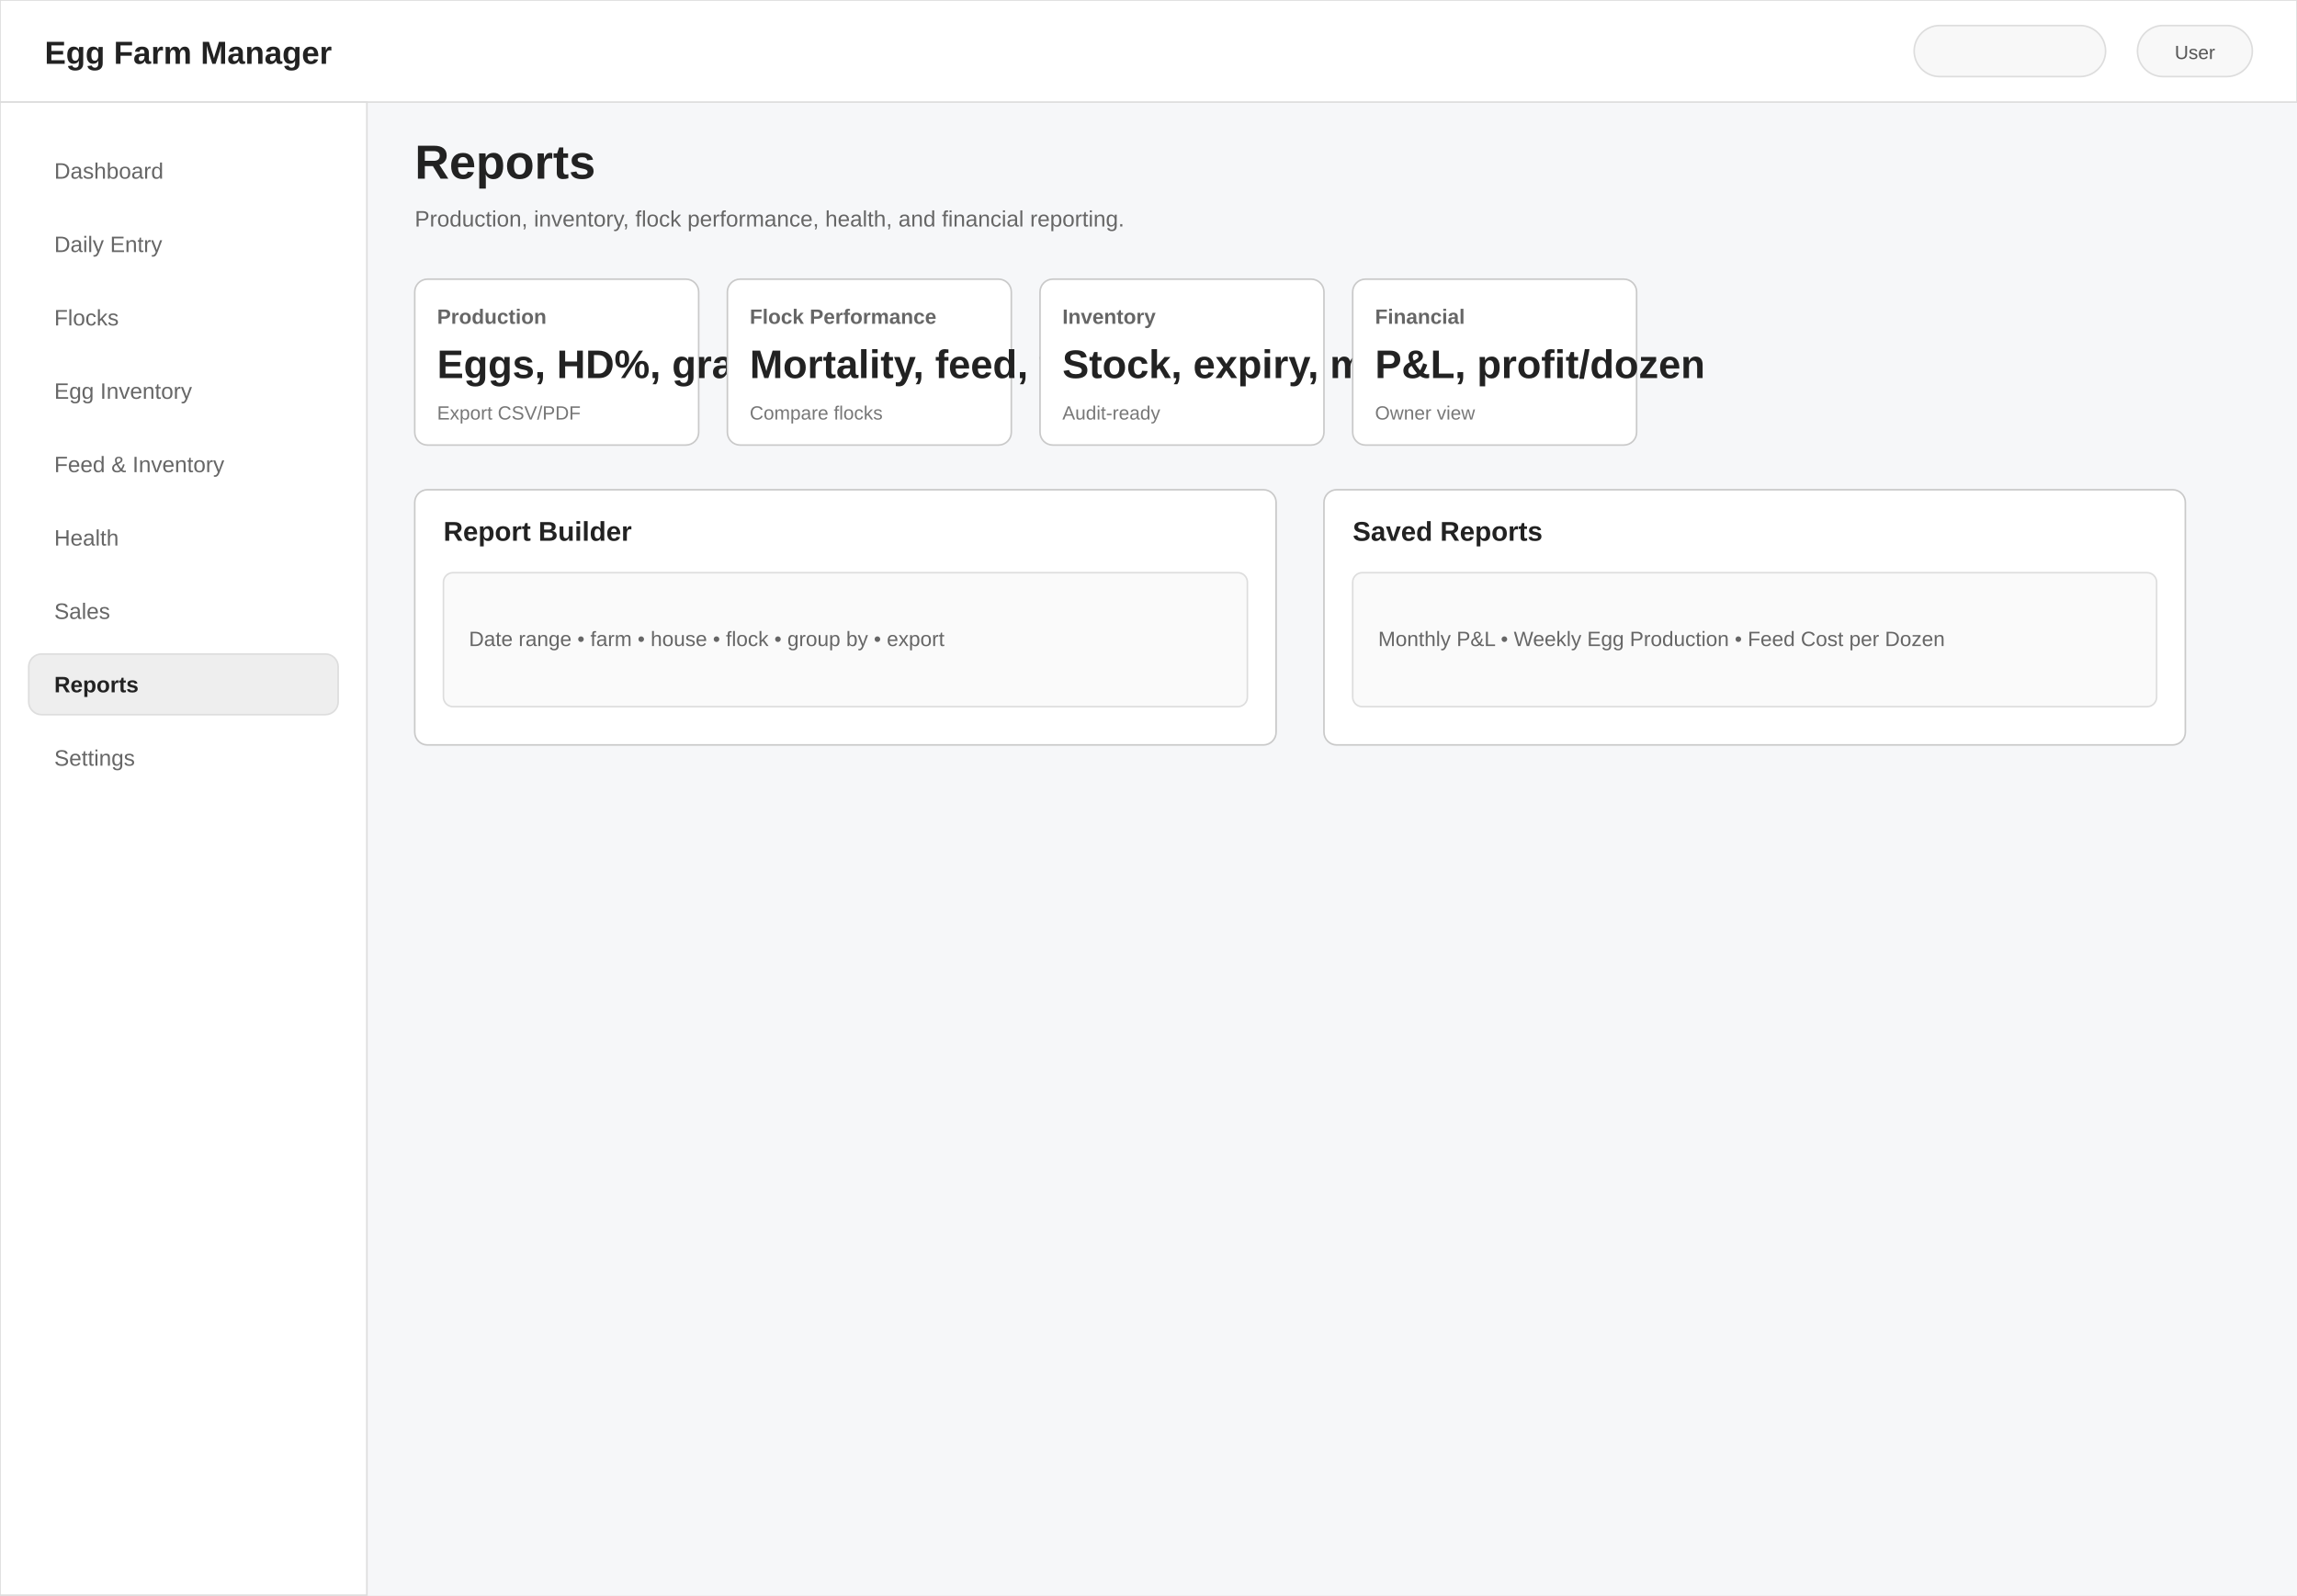
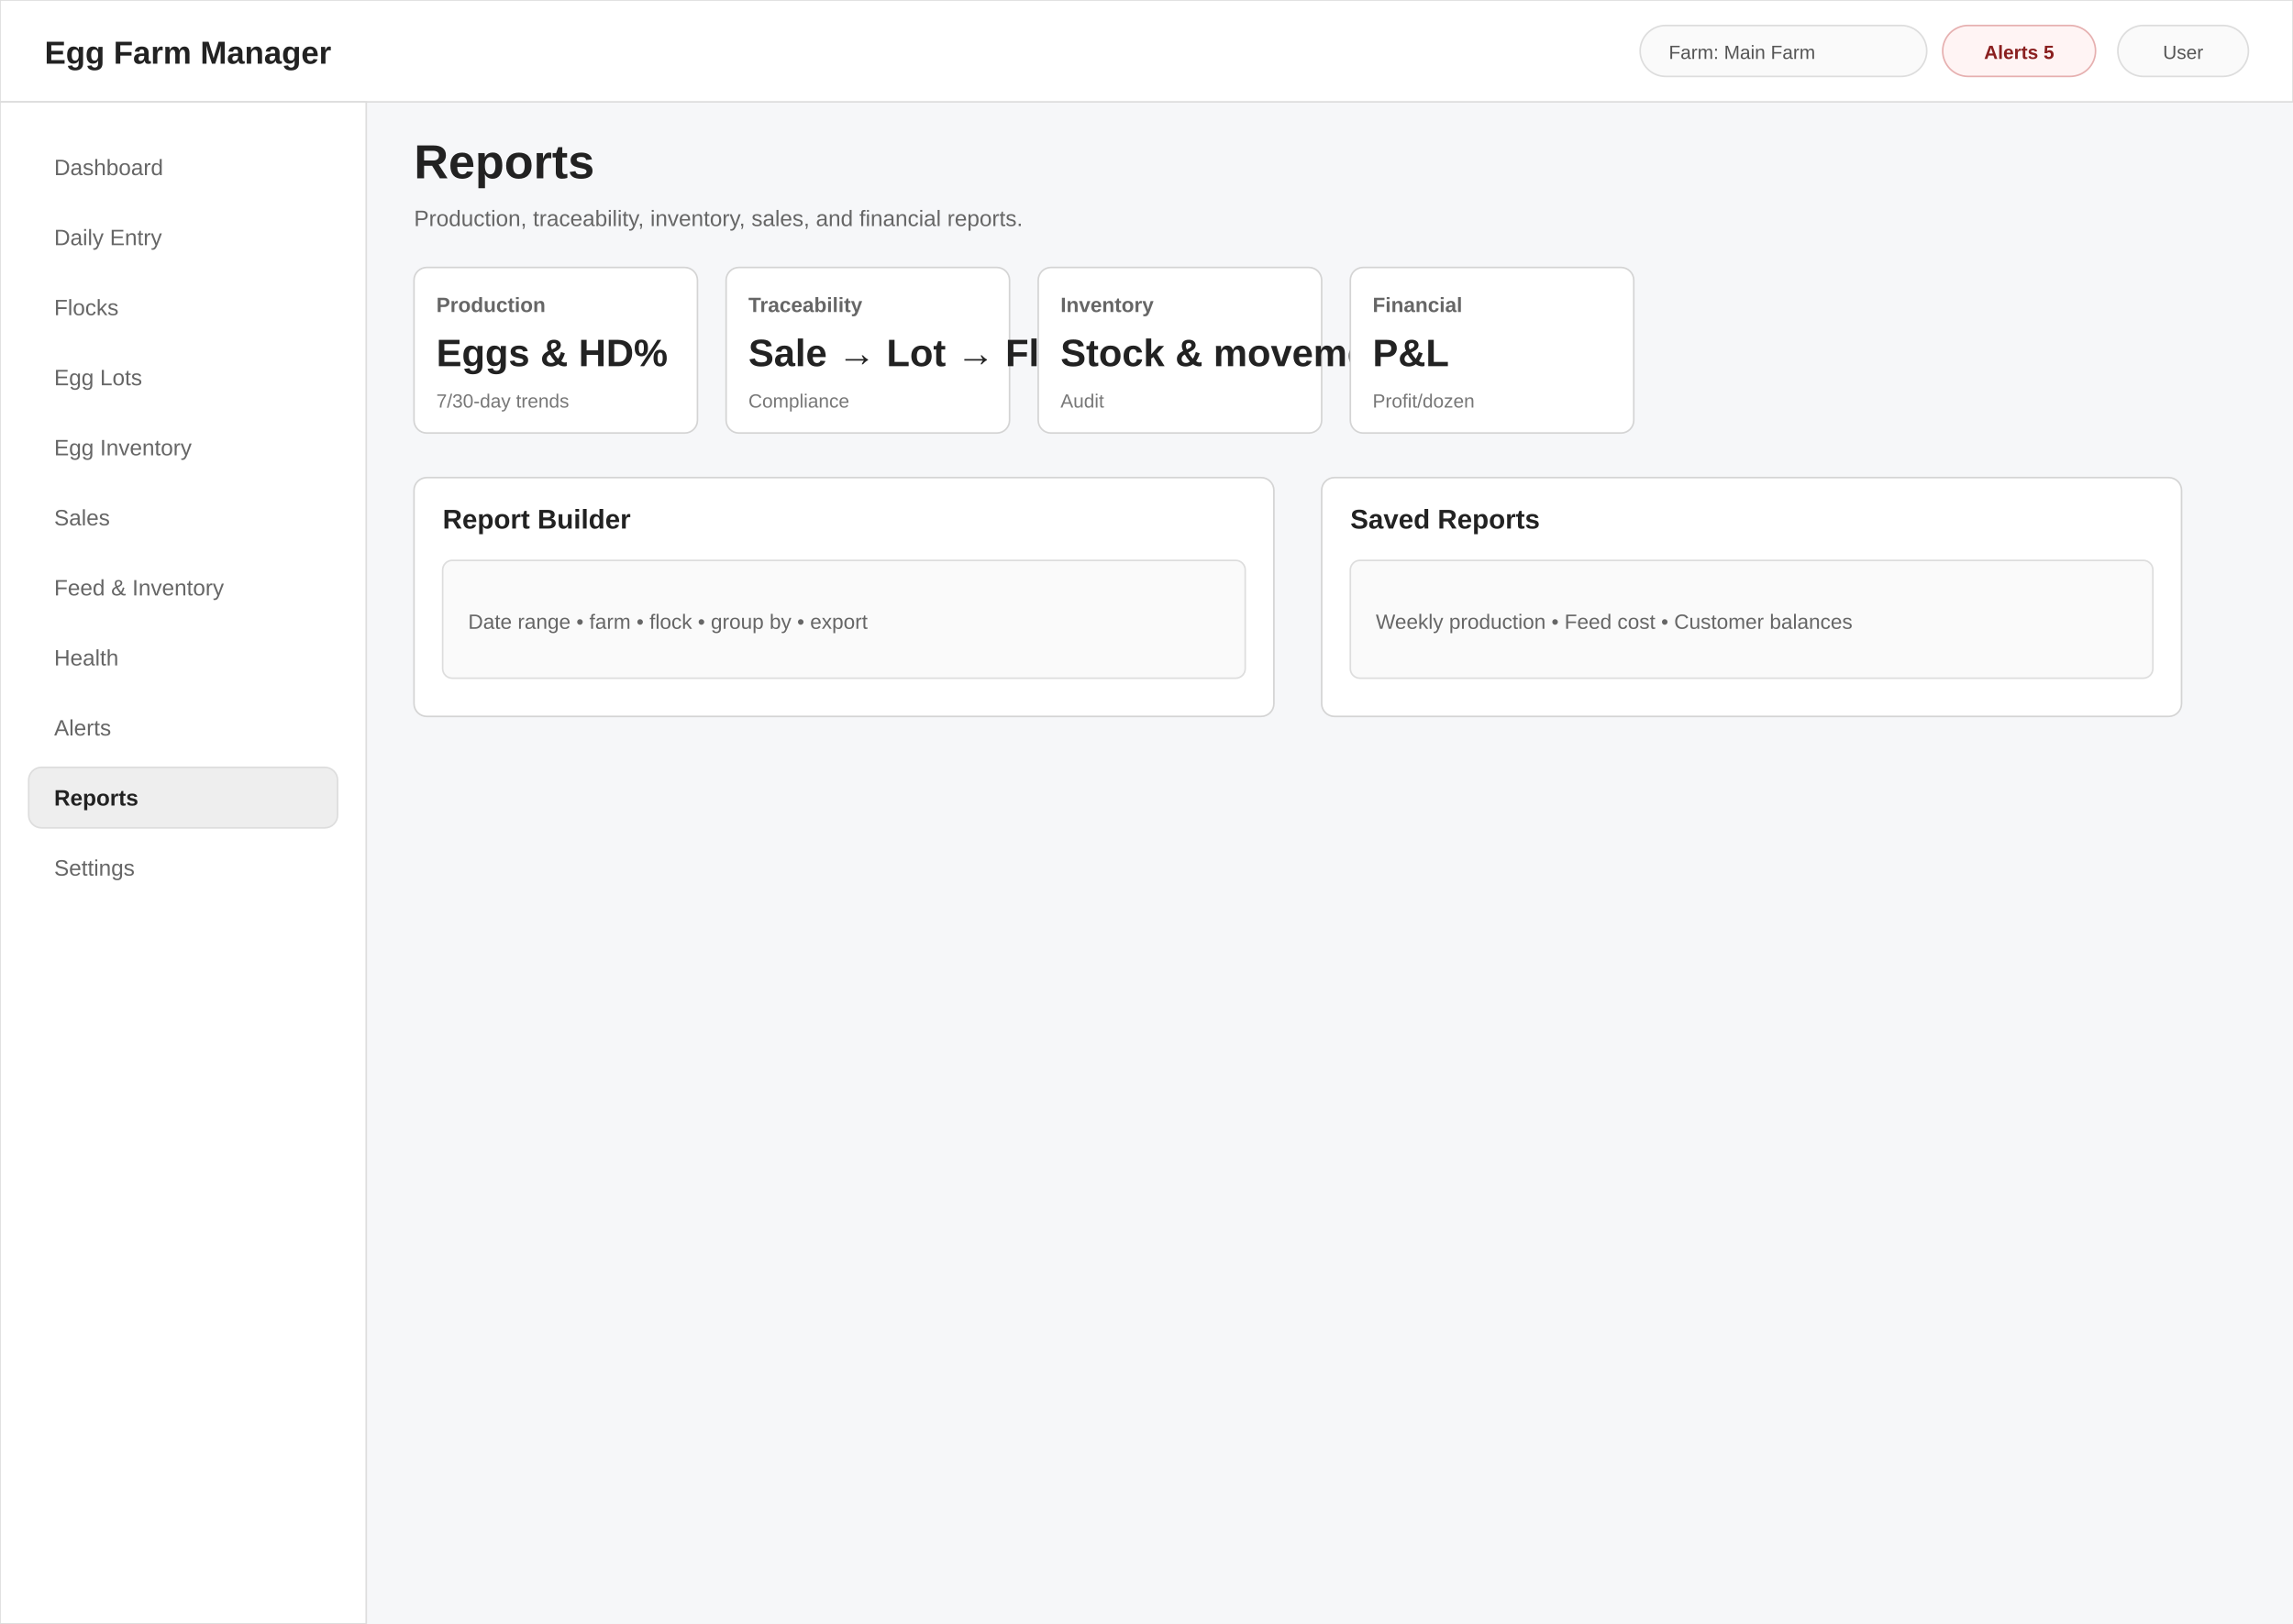
- <svg xmlns="http://www.w3.org/2000/svg" width="1440" height="1000" viewBox="0 0 1440 1000">
+ <svg xmlns="http://www.w3.org/2000/svg" width="1440" height="1020" viewBox="0 0 1440 1020">
  <rect width="100%" height="100%" fill="#f6f7f9" />
-   <rect x="0" y="0" width="1440" height="64" rx="0" fill="#ffffff" stroke="#dddddd" stroke-width="1" />
-   <text x="28" y="40" font-size="20" font-family="Arial, sans-serif" font-weight="700" fill="#222" text-anchor="start">Egg Farm Manager</text>
-   <text x="1230" y="38" font-size="13" font-family="Arial, sans-serif" font-weight="400" fill="#777" text-anchor="start">Search</text>
-   <rect x="1200" y="16" width="120" height="32" rx="16" fill="#f8f8f8" stroke="#ddd" stroke-width="1" />
-   <rect x="1340" y="16" width="72" height="32" rx="16" fill="#f8f8f8" stroke="#ddd" stroke-width="1" />
-   <text x="1376" y="37" font-size="12" font-family="Arial, sans-serif" font-weight="400" fill="#555" text-anchor="middle">User</text>
-   <rect x="0" y="64" width="230" height="936" rx="0" fill="#ffffff" stroke="#dddddd" stroke-width="1" />
-   <text x="34" y="112" font-size="14" font-family="Arial, sans-serif" font-weight="400" fill="#666" text-anchor="start">Dashboard</text>
-   <text x="34" y="158" font-size="14" font-family="Arial, sans-serif" font-weight="400" fill="#666" text-anchor="start">Daily Entry</text>
-   <text x="34" y="204" font-size="14" font-family="Arial, sans-serif" font-weight="400" fill="#666" text-anchor="start">Flocks</text>
-   <text x="34" y="250" font-size="14" font-family="Arial, sans-serif" font-weight="400" fill="#666" text-anchor="start">Egg Inventory</text>
-   <text x="34" y="296" font-size="14" font-family="Arial, sans-serif" font-weight="400" fill="#666" text-anchor="start">Feed &amp; Inventory</text>
-   <text x="34" y="342" font-size="14" font-family="Arial, sans-serif" font-weight="400" fill="#666" text-anchor="start">Health</text>
-   <text x="34" y="388" font-size="14" font-family="Arial, sans-serif" font-weight="400" fill="#666" text-anchor="start">Sales</text>
-   <rect x="18" y="410" width="194" height="38" rx="8" fill="#eeeeee" stroke="#dddddd" stroke-width="1" />
-   <text x="34" y="434" font-size="14" font-family="Arial, sans-serif" font-weight="600" fill="#222" text-anchor="start">Reports</text>
-   <text x="34" y="480" font-size="14" font-family="Arial, sans-serif" font-weight="400" fill="#666" text-anchor="start">Settings</text>
-   <text x="260" y="112" font-size="30" font-family="Arial, sans-serif" font-weight="700" fill="#222" text-anchor="start">Reports</text>
-   <text x="260" y="142" font-size="14" font-family="Arial, sans-serif" font-weight="400" fill="#666" text-anchor="start">Production, inventory, flock performance, health, and financial reporting.</text>
-   <rect x="260" y="175" width="178" height="104" rx="8" fill="#fff" stroke="#c9c9c9" stroke-width="1" />
-   <text x="274" y="203" font-size="13" font-family="Arial, sans-serif" font-weight="600" fill="#666" text-anchor="start">Production</text>
-   <text x="274" y="237" font-size="25" font-family="Arial, sans-serif" font-weight="700" fill="#222" text-anchor="start">Eggs, HD%, grade trends</text>
-   <text x="274" y="263" font-size="12" font-family="Arial, sans-serif" font-weight="400" fill="#777" text-anchor="start">Export CSV/PDF</text>
-   <rect x="456" y="175" width="178" height="104" rx="8" fill="#fff" stroke="#c9c9c9" stroke-width="1" />
-   <text x="470" y="203" font-size="13" font-family="Arial, sans-serif" font-weight="600" fill="#666" text-anchor="start">Flock Performance</text>
-   <text x="470" y="237" font-size="25" font-family="Arial, sans-serif" font-weight="700" fill="#222" text-anchor="start">Mortality, feed, water</text>
-   <text x="470" y="263" font-size="12" font-family="Arial, sans-serif" font-weight="400" fill="#777" text-anchor="start">Compare flocks</text>
-   <rect x="652" y="175" width="178" height="104" rx="8" fill="#fff" stroke="#c9c9c9" stroke-width="1" />
-   <text x="666" y="203" font-size="13" font-family="Arial, sans-serif" font-weight="600" fill="#666" text-anchor="start">Inventory</text>
-   <text x="666" y="237" font-size="25" font-family="Arial, sans-serif" font-weight="700" fill="#222" text-anchor="start">Stock, expiry, movements</text>
-   <text x="666" y="263" font-size="12" font-family="Arial, sans-serif" font-weight="400" fill="#777" text-anchor="start">Audit-ready</text>
-   <rect x="848" y="175" width="178" height="104" rx="8" fill="#fff" stroke="#c9c9c9" stroke-width="1" />
-   <text x="862" y="203" font-size="13" font-family="Arial, sans-serif" font-weight="600" fill="#666" text-anchor="start">Financial</text>
-   <text x="862" y="237" font-size="25" font-family="Arial, sans-serif" font-weight="700" fill="#222" text-anchor="start">P&amp;L, profit/dozen</text>
-   <text x="862" y="263" font-size="12" font-family="Arial, sans-serif" font-weight="400" fill="#777" text-anchor="start">Owner view</text>
-   <rect x="260" y="307" width="540" height="160" rx="8" fill="#fff" stroke="#c9c9c9" stroke-width="1" />
-   <text x="278" y="339" font-size="17" font-family="Arial, sans-serif" font-weight="700" fill="#222" text-anchor="start">Report Builder</text>
-   <rect x="278" y="359" width="504" height="84" rx="6" fill="#fafafa" stroke="#ddd" stroke-width="1" />
-   <text x="294" y="405" font-size="13" font-family="Arial, sans-serif" font-weight="400" fill="#666" text-anchor="start">Date range • farm • house • flock • group by • export</text>
-   <rect x="830" y="307" width="540" height="160" rx="8" fill="#fff" stroke="#c9c9c9" stroke-width="1" />
-   <text x="848" y="339" font-size="17" font-family="Arial, sans-serif" font-weight="700" fill="#222" text-anchor="start">Saved Reports</text>
-   <rect x="848" y="359" width="504" height="84" rx="6" fill="#fafafa" stroke="#ddd" stroke-width="1" />
-   <text x="864" y="405" font-size="13" font-family="Arial, sans-serif" font-weight="400" fill="#666" text-anchor="start">Monthly P&amp;L • Weekly Egg Production • Feed Cost per Dozen</text>
+   <rect x="0" y="0" width="1440" height="64" rx="0" fill="#fff" stroke="#ddd" stroke-width="1" />
+   <text x="28" y="40" font-family="Arial, sans-serif" font-size="20" font-weight="700" fill="#222" text-anchor="start">Egg Farm Manager</text>
+   <rect x="1030" y="16" width="180" height="32" rx="16" fill="#fafafa" stroke="#ddd" stroke-width="1" />
+   <text x="1048" y="37" font-family="Arial, sans-serif" font-size="12" font-weight="400" fill="#555" text-anchor="start">Farm: Main Farm</text>
+   <rect x="1220" y="16" width="96" height="32" rx="16" fill="#fff4f4" stroke="#e6b0b0" stroke-width="1" />
+   <text x="1268" y="37" font-family="Arial, sans-serif" font-size="12" font-weight="700" fill="#8a1f1f" text-anchor="middle">Alerts 5</text>
+   <rect x="1330" y="16" width="82" height="32" rx="16" fill="#fafafa" stroke="#ddd" stroke-width="1" />
+   <text x="1371" y="37" font-family="Arial, sans-serif" font-size="12" font-weight="400" fill="#555" text-anchor="middle">User</text>
+   <rect x="0" y="64" width="230" height="956" rx="0" fill="#fff" stroke="#ddd" stroke-width="1" />
+   <text x="34" y="110" font-family="Arial, sans-serif" font-size="14" font-weight="400" fill="#666" text-anchor="start">Dashboard</text>
+   <text x="34" y="154" font-family="Arial, sans-serif" font-size="14" font-weight="400" fill="#666" text-anchor="start">Daily Entry</text>
+   <text x="34" y="198" font-family="Arial, sans-serif" font-size="14" font-weight="400" fill="#666" text-anchor="start">Flocks</text>
+   <text x="34" y="242" font-family="Arial, sans-serif" font-size="14" font-weight="400" fill="#666" text-anchor="start">Egg Lots</text>
+   <text x="34" y="286" font-family="Arial, sans-serif" font-size="14" font-weight="400" fill="#666" text-anchor="start">Egg Inventory</text>
+   <text x="34" y="330" font-family="Arial, sans-serif" font-size="14" font-weight="400" fill="#666" text-anchor="start">Sales</text>
+   <text x="34" y="374" font-family="Arial, sans-serif" font-size="14" font-weight="400" fill="#666" text-anchor="start">Feed &amp; Inventory</text>
+   <text x="34" y="418" font-family="Arial, sans-serif" font-size="14" font-weight="400" fill="#666" text-anchor="start">Health</text>
+   <text x="34" y="462" font-family="Arial, sans-serif" font-size="14" font-weight="400" fill="#666" text-anchor="start">Alerts</text>
+   <rect x="18" y="482" width="194" height="38" rx="8" fill="#eeeeee" stroke="#ddd" stroke-width="1" />
+   <text x="34" y="506" font-family="Arial, sans-serif" font-size="14" font-weight="600" fill="#222" text-anchor="start">Reports</text>
+   <text x="34" y="550" font-family="Arial, sans-serif" font-size="14" font-weight="400" fill="#666" text-anchor="start">Settings</text>
+   <text x="260" y="112" font-family="Arial, sans-serif" font-size="30" font-weight="700" fill="#222" text-anchor="start">Reports</text>
+   <text x="260" y="142" font-family="Arial, sans-serif" font-size="14" font-weight="400" fill="#666" text-anchor="start">Production, traceability, inventory, sales, and financial reports.</text>
+   <rect x="260" y="168" width="178" height="104" rx="8" fill="#fff" stroke="#d4d4d4" stroke-width="1" />
+   <text x="274" y="196" font-family="Arial, sans-serif" font-size="13" font-weight="700" fill="#666" text-anchor="start">Production</text>
+   <text x="274" y="230" font-family="Arial, sans-serif" font-size="24" font-weight="700" fill="#222" text-anchor="start">Eggs &amp; HD%</text>
+   <text x="274" y="256" font-family="Arial, sans-serif" font-size="12" font-weight="400" fill="#777" text-anchor="start">7/30-day trends</text>
+   <rect x="456" y="168" width="178" height="104" rx="8" fill="#fff" stroke="#d4d4d4" stroke-width="1" />
+   <text x="470" y="196" font-family="Arial, sans-serif" font-size="13" font-weight="700" fill="#666" text-anchor="start">Traceability</text>
+   <text x="470" y="230" font-family="Arial, sans-serif" font-size="24" font-weight="700" fill="#222" text-anchor="start">Sale → Lot → Flock</text>
+   <text x="470" y="256" font-family="Arial, sans-serif" font-size="12" font-weight="400" fill="#777" text-anchor="start">Compliance</text>
+   <rect x="652" y="168" width="178" height="104" rx="8" fill="#fff" stroke="#d4d4d4" stroke-width="1" />
+   <text x="666" y="196" font-family="Arial, sans-serif" font-size="13" font-weight="700" fill="#666" text-anchor="start">Inventory</text>
+   <text x="666" y="230" font-family="Arial, sans-serif" font-size="24" font-weight="700" fill="#222" text-anchor="start">Stock &amp; movements</text>
+   <text x="666" y="256" font-family="Arial, sans-serif" font-size="12" font-weight="400" fill="#777" text-anchor="start">Audit</text>
+   <rect x="848" y="168" width="178" height="104" rx="8" fill="#fff" stroke="#d4d4d4" stroke-width="1" />
+   <text x="862" y="196" font-family="Arial, sans-serif" font-size="13" font-weight="700" fill="#666" text-anchor="start">Financial</text>
+   <text x="862" y="230" font-family="Arial, sans-serif" font-size="24" font-weight="700" fill="#222" text-anchor="start">P&amp;L</text>
+   <text x="862" y="256" font-family="Arial, sans-serif" font-size="12" font-weight="400" fill="#777" text-anchor="start">Profit/dozen</text>
+   <rect x="260" y="300" width="540" height="150" rx="8" fill="#fff" stroke="#d4d4d4" stroke-width="1" />
+   <text x="278" y="332" font-family="Arial, sans-serif" font-size="17" font-weight="700" fill="#222" text-anchor="start">Report Builder</text>
+   <rect x="278" y="352" width="504" height="74" rx="6" fill="#fafafa" stroke="#ddd" stroke-width="1" />
+   <text x="294" y="395" font-family="Arial, sans-serif" font-size="13" font-weight="400" fill="#666" text-anchor="start">Date range • farm • flock • group by • export</text>
+   <rect x="830" y="300" width="540" height="150" rx="8" fill="#fff" stroke="#d4d4d4" stroke-width="1" />
+   <text x="848" y="332" font-family="Arial, sans-serif" font-size="17" font-weight="700" fill="#222" text-anchor="start">Saved Reports</text>
+   <rect x="848" y="352" width="504" height="74" rx="6" fill="#fafafa" stroke="#ddd" stroke-width="1" />
+   <text x="864" y="395" font-family="Arial, sans-serif" font-size="13" font-weight="400" fill="#666" text-anchor="start">Weekly production • Feed cost • Customer balances</text>
</svg>
